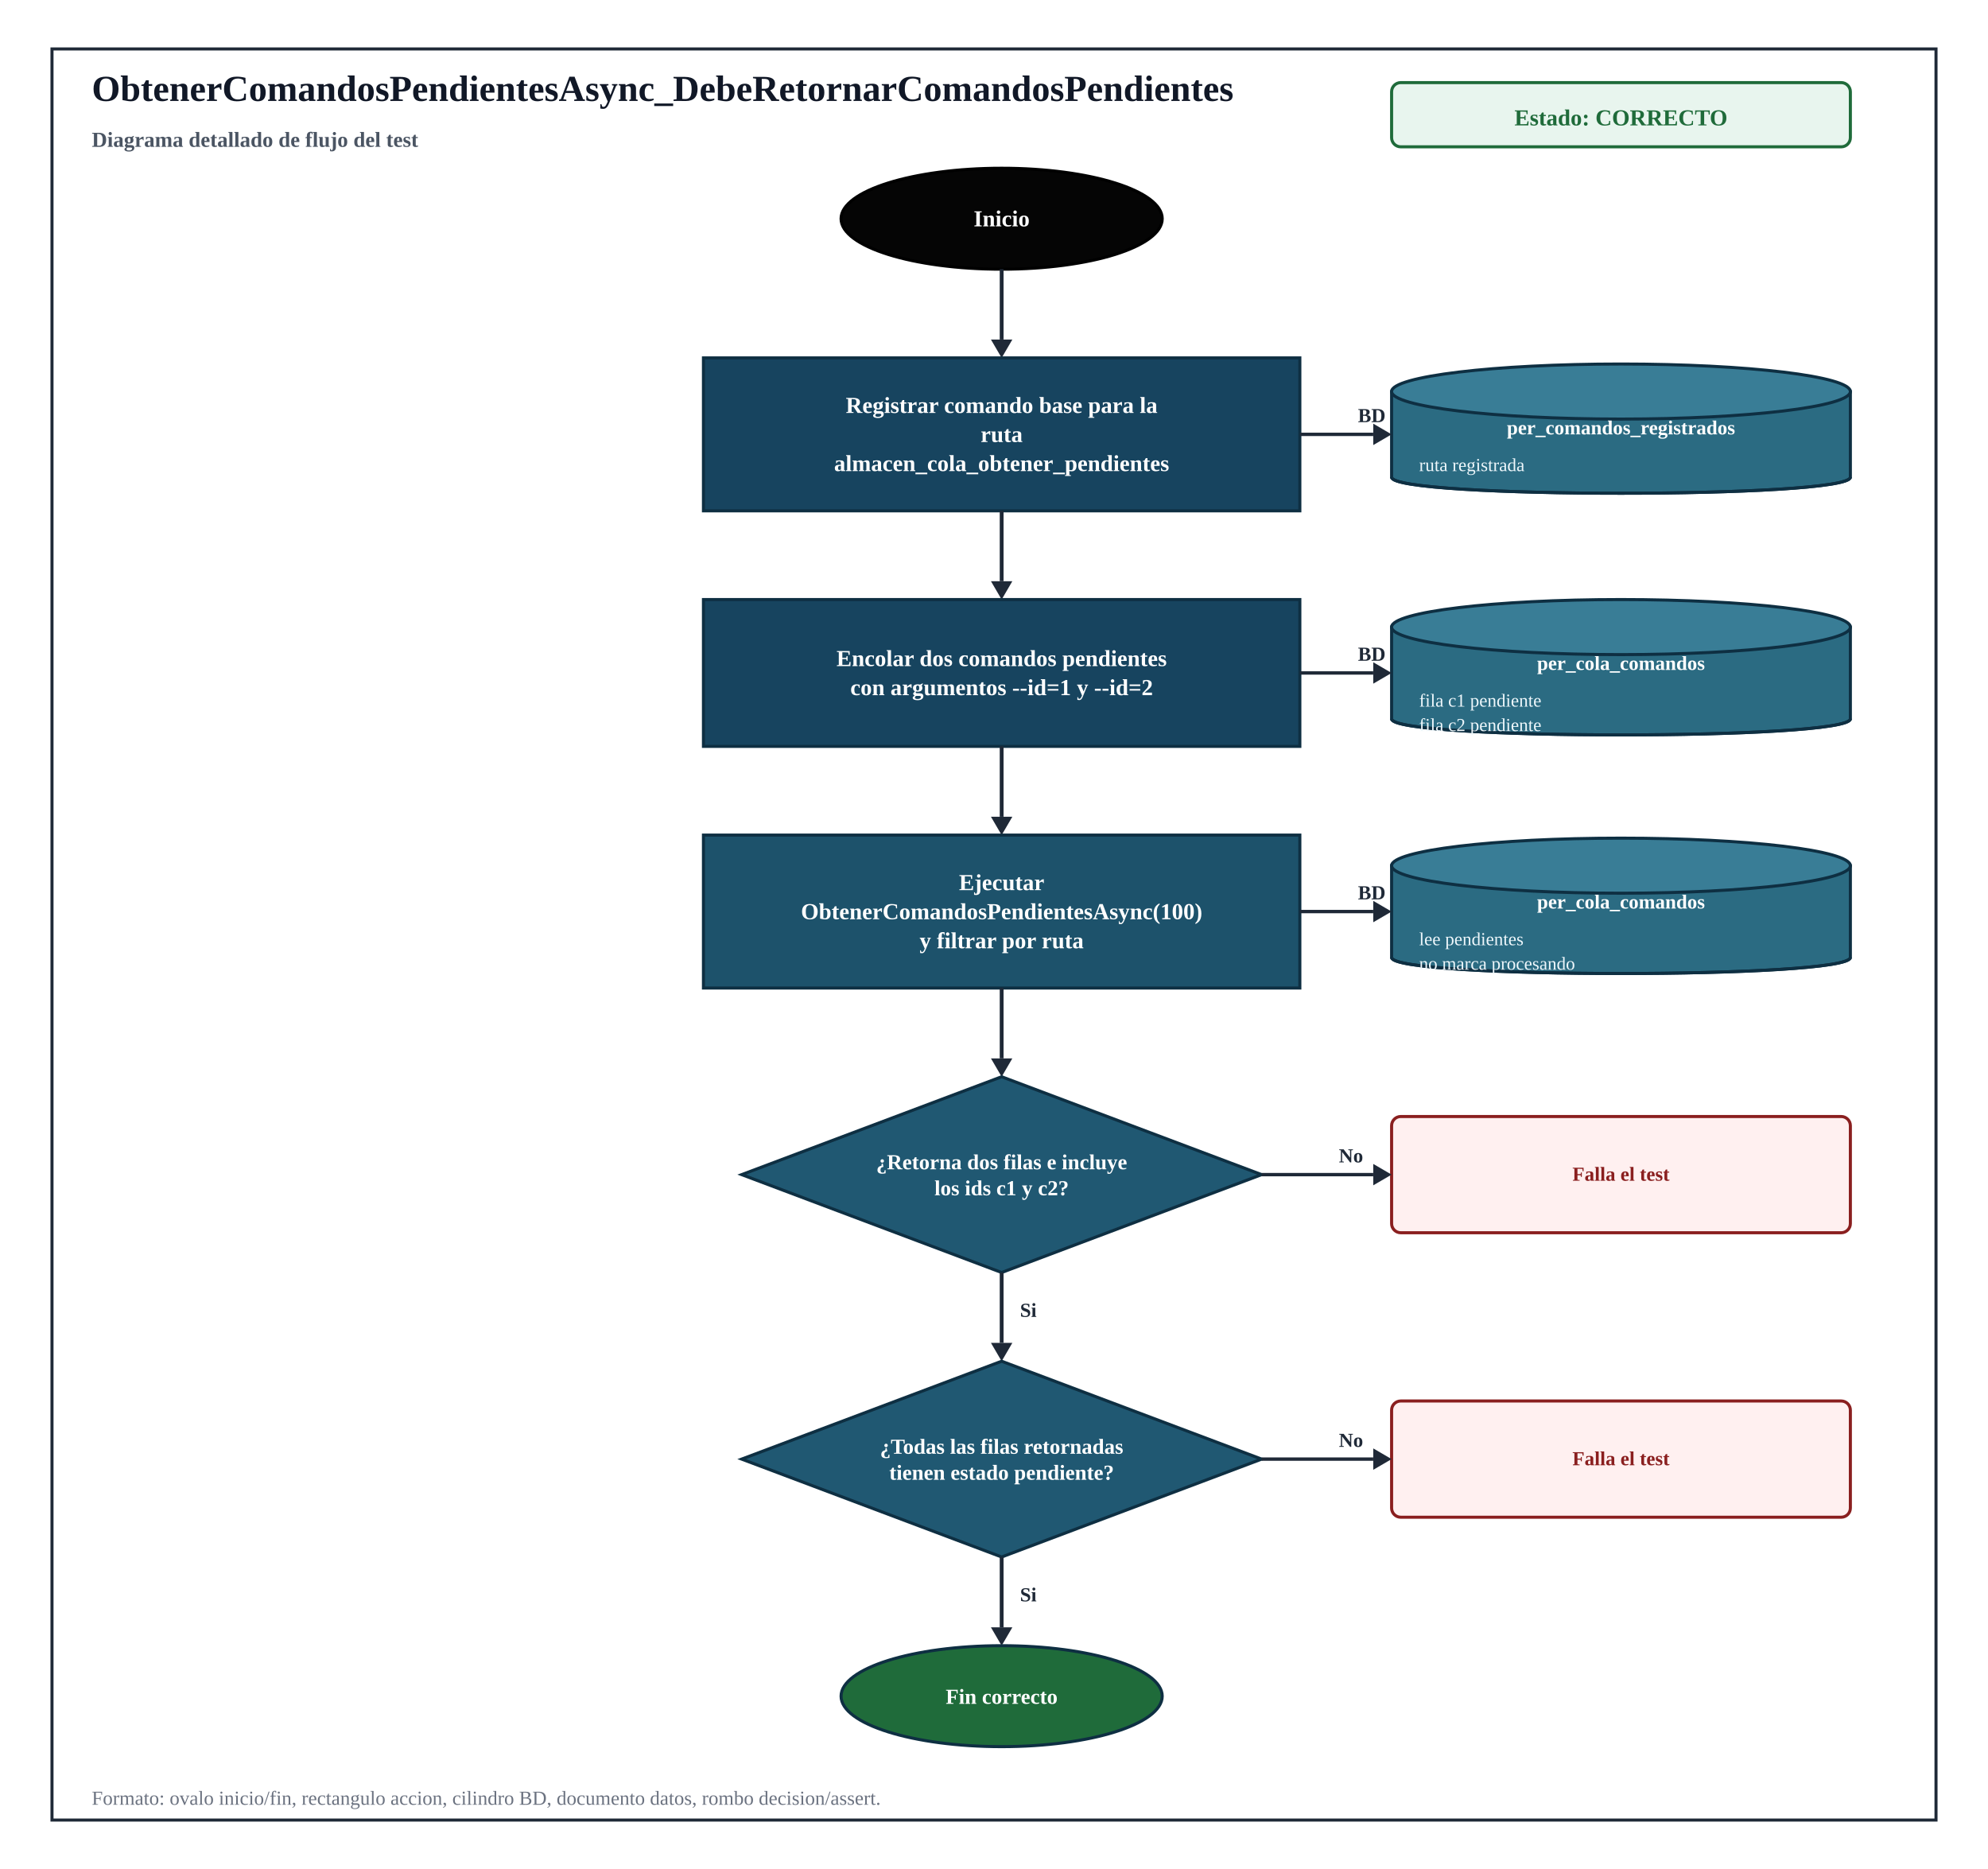
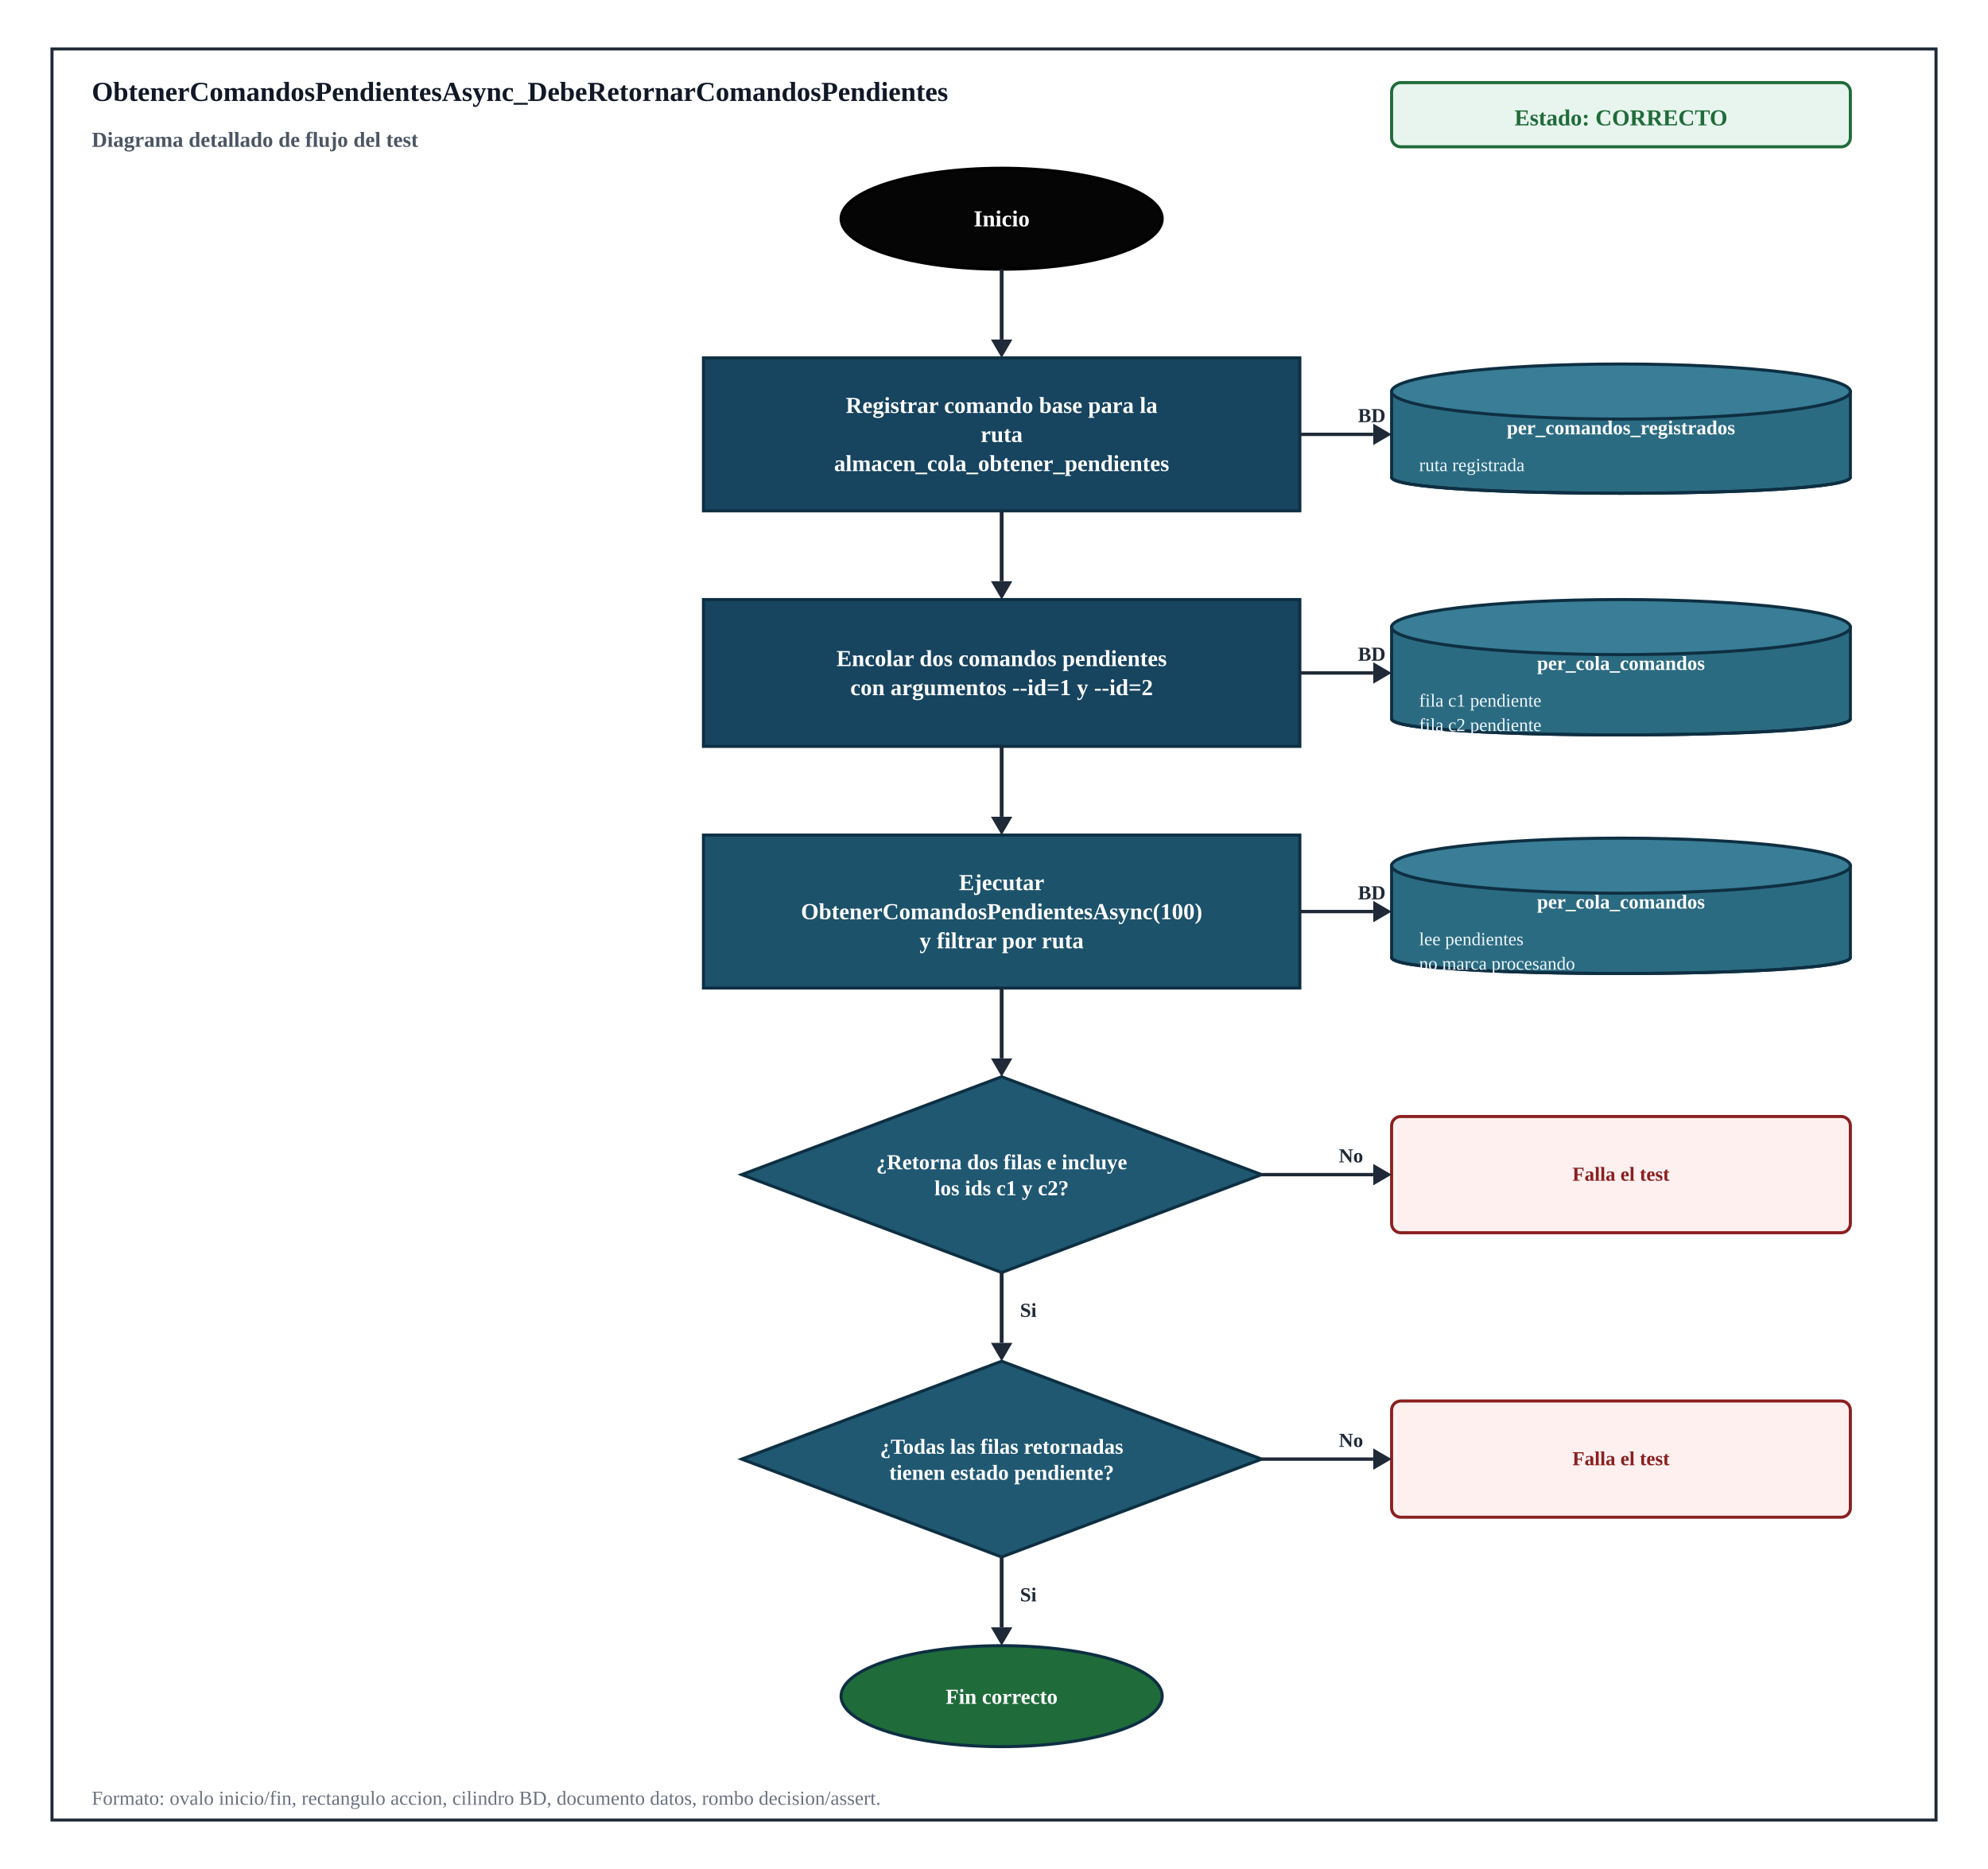
<svg xmlns="http://www.w3.org/2000/svg" width="1300" height="1222" viewBox="0 0 1300 1222">
  <rect width="100%" height="100%" fill="#ffffff" />
  <rect x="34" y="32" width="1232" height="1158" fill="none" stroke="#1f2937" stroke-width="2" />
-   <text x="60" y="66" font-size="24" fill="#111827" font-weight="800">ObtenerComandosPendientesAsync_DebeRetornarComandosPendientes</text>
+   <text x="60" y="66" font-size="18" fill="#111827" font-weight="800">ObtenerComandosPendientesAsync_DebeRetornarComandosPendientes</text>
  <text x="60" y="96" font-size="14" fill="#4b5563" font-weight="600">Diagrama detallado de flujo del test</text>
  <rect x="910" y="54" width="300" height="42" rx="6" fill="#e8f5ee" stroke="#1f6b3a" stroke-width="2" />
  <text x="1060.0" y="82.0" text-anchor="middle" font-size="15" fill="#1f6b3a" font-weight="800">Estado: CORRECTO</text>
  <ellipse cx="655.0" cy="143.0" rx="105.0" ry="33.0" fill="#050505" stroke="#000" stroke-width="2" />
  <text x="655.0" y="148.0" text-anchor="middle" font-size="15" fill="#ffffff" font-weight="700">Inicio</text>
  <line x1="655.0" y1="176" x2="655.0" y2="222" stroke="#1f2937" stroke-width="2.5" />
  <polygon points="648.0,222 662.0,222 655.0,234" fill="#1f2937" />
  <rect x="460" y="234" width="390" height="100" fill="#17445f" stroke="#0e2f42" stroke-width="2" />
  <text x="655.0" y="270.0" text-anchor="middle" font-size="15" fill="#ffffff" font-weight="700">Registrar comando base para la</text>
  <text x="655.0" y="289.0" text-anchor="middle" font-size="15" fill="#ffffff" font-weight="700">ruta</text>
  <text x="655.0" y="308.0" text-anchor="middle" font-size="15" fill="#ffffff" font-weight="700">almacen_cola_obtener_pendientes</text>
  <path d="M910,256.0 C910,242.0 1210,242.0 1210,256.0 L1210,312.0 C1210,326.0 910,326.0 910,312.0 Z" fill="#2b6b82" stroke="#0e2f42" stroke-width="2" />
  <ellipse cx="1060.0" cy="256.0" rx="150.0" ry="18" fill="#397d96" stroke="#0e2f42" stroke-width="2" />
  <path d="M910,312.0 C910,326.0 1210,326.0 1210,312.0" fill="none" stroke="#0e2f42" stroke-width="2" />
  <text x="1060.0" y="284.0" text-anchor="middle" font-size="13" fill="#ffffff" font-weight="700">per_comandos_registrados</text>
  <text x="928" y="308" font-size="12" fill="#eef7fb" font-weight="500">ruta registrada</text>
  <path d="M850,284.0 H880.0 V284.0 H898" fill="none" stroke="#1f2937" stroke-width="2.2" />
  <polygon points="898,277.0 898,291.0 910,284.0" fill="#1f2937" />
  <text x="888.0" y="276.0" font-size="13" fill="#1f2937" font-weight="700">BD</text>
  <line x1="655.0" y1="334" x2="655.0" y2="380" stroke="#1f2937" stroke-width="2.5" />
  <polygon points="648.0,380 662.0,380 655.0,392" fill="#1f2937" />
  <rect x="460" y="392" width="390" height="96" fill="#17445f" stroke="#0e2f42" stroke-width="2" />
  <text x="655.0" y="435.5" text-anchor="middle" font-size="15" fill="#ffffff" font-weight="700">Encolar dos comandos pendientes</text>
  <text x="655.0" y="454.5" text-anchor="middle" font-size="15" fill="#ffffff" font-weight="700">con argumentos --id=1 y --id=2</text>
  <path d="M910,410.0 C910,396.0 1210,396.0 1210,410.0 L1210,470.0 C1210,484.0 910,484.0 910,470.0 Z" fill="#2b6b82" stroke="#0e2f42" stroke-width="2" />
  <ellipse cx="1060.0" cy="410.0" rx="150.0" ry="18" fill="#397d96" stroke="#0e2f42" stroke-width="2" />
  <path d="M910,470.0 C910,484.0 1210,484.0 1210,470.0" fill="none" stroke="#0e2f42" stroke-width="2" />
  <text x="1060.0" y="438.0" text-anchor="middle" font-size="13" fill="#ffffff" font-weight="700">per_cola_comandos</text>
  <text x="928" y="462" font-size="12" fill="#eef7fb" font-weight="500">fila c1 pendiente</text>
  <text x="928" y="478" font-size="12" fill="#eef7fb" font-weight="500">fila c2 pendiente</text>
  <path d="M850,440.0 H880.0 V440.0 H898" fill="none" stroke="#1f2937" stroke-width="2.2" />
  <polygon points="898,433.0 898,447.0 910,440.0" fill="#1f2937" />
  <text x="888.0" y="432.0" font-size="13" fill="#1f2937" font-weight="700">BD</text>
  <line x1="655.0" y1="488" x2="655.0" y2="534" stroke="#1f2937" stroke-width="2.5" />
  <polygon points="648.0,534 662.0,534 655.0,546" fill="#1f2937" />
  <rect x="460" y="546" width="390" height="100" fill="#1d526b" stroke="#0e2f42" stroke-width="2" />
  <text x="655.0" y="582.0" text-anchor="middle" font-size="15" fill="#ffffff" font-weight="700">Ejecutar</text>
  <text x="655.0" y="601.0" text-anchor="middle" font-size="15" fill="#ffffff" font-weight="700">ObtenerComandosPendientesAsync(100)</text>
  <text x="655.0" y="620.0" text-anchor="middle" font-size="15" fill="#ffffff" font-weight="700">y filtrar por ruta</text>
  <path d="M910,566.0 C910,552.0 1210,552.0 1210,566.0 L1210,626.0 C1210,640.0 910,640.0 910,626.0 Z" fill="#2b6b82" stroke="#0e2f42" stroke-width="2" />
  <ellipse cx="1060.0" cy="566.0" rx="150.0" ry="18" fill="#397d96" stroke="#0e2f42" stroke-width="2" />
  <path d="M910,626.0 C910,640.0 1210,640.0 1210,626.0" fill="none" stroke="#0e2f42" stroke-width="2" />
  <text x="1060.0" y="594.0" text-anchor="middle" font-size="13" fill="#ffffff" font-weight="700">per_cola_comandos</text>
  <text x="928" y="618" font-size="12" fill="#eef7fb" font-weight="500">lee pendientes</text>
  <text x="928" y="634" font-size="12" fill="#eef7fb" font-weight="500">no marca procesando</text>
  <path d="M850,596.0 H880.0 V596.0 H898" fill="none" stroke="#1f2937" stroke-width="2.2" />
  <polygon points="898,589.0 898,603.0 910,596.0" fill="#1f2937" />
  <text x="888.0" y="588.0" font-size="13" fill="#1f2937" font-weight="700">BD</text>
  <line x1="655.0" y1="646" x2="655.0" y2="692" stroke="#1f2937" stroke-width="2.5" />
  <polygon points="648.0,692 662.0,692 655.0,704" fill="#1f2937" />
  <polygon points="655.0,704 825,768.0 655.0,832 485,768.0" fill="#205872" stroke="#0e2f42" stroke-width="2" />
  <text x="655.0" y="764.5" text-anchor="middle" font-size="14" fill="#ffffff" font-weight="700">¿Retorna dos filas e incluye</text>
  <text x="655.0" y="781.5" text-anchor="middle" font-size="14" fill="#ffffff" font-weight="700">los ids c1 y c2?</text>
  <rect x="910" y="730.0" width="300" height="76" rx="6" fill="#fff0f0" stroke="#8a1f1f" stroke-width="2" />
  <text x="1060.0" y="772.0" text-anchor="middle" font-size="13" fill="#8a1f1f" font-weight="700">Falla el test</text>
  <path d="M825,768.0 H867.5 V768.0 H898" fill="none" stroke="#1f2937" stroke-width="2.2" />
  <polygon points="898,761.0 898,775.0 910,768.0" fill="#1f2937" />
  <text x="875.5" y="760.0" font-size="13" fill="#1f2937" font-weight="700">No</text>
  <line x1="655.0" y1="832" x2="655.0" y2="878" stroke="#1f2937" stroke-width="2.5" />
  <polygon points="648.0,878 662.0,878 655.0,890" fill="#1f2937" />
  <text x="667.0" y="861.0" font-size="13" fill="#1f2937" font-weight="700">Si</text>
  <polygon points="655.0,890 825,954.0 655.0,1018 485,954.0" fill="#205872" stroke="#0e2f42" stroke-width="2" />
  <text x="655.0" y="950.5" text-anchor="middle" font-size="14" fill="#ffffff" font-weight="700">¿Todas las filas retornadas</text>
  <text x="655.0" y="967.5" text-anchor="middle" font-size="14" fill="#ffffff" font-weight="700">tienen estado pendiente?</text>
  <rect x="910" y="916.0" width="300" height="76" rx="6" fill="#fff0f0" stroke="#8a1f1f" stroke-width="2" />
  <text x="1060.0" y="958.0" text-anchor="middle" font-size="13" fill="#8a1f1f" font-weight="700">Falla el test</text>
  <path d="M825,954.0 H867.5 V954.0 H898" fill="none" stroke="#1f2937" stroke-width="2.2" />
  <polygon points="898,947.0 898,961.0 910,954.0" fill="#1f2937" />
  <text x="875.5" y="946.0" font-size="13" fill="#1f2937" font-weight="700">No</text>
  <line x1="655.0" y1="1018" x2="655.0" y2="1064" stroke="#1f2937" stroke-width="2.5" />
  <polygon points="648.0,1064 662.0,1064 655.0,1076" fill="#1f2937" />
  <text x="667.0" y="1047.0" font-size="13" fill="#1f2937" font-weight="700">Si</text>
  <ellipse cx="655.0" cy="1109.0" rx="105.0" ry="33.0" fill="#1f6b3a" stroke="#0e2f42" stroke-width="2" />
  <text x="655.0" y="1114.0" text-anchor="middle" font-size="14" fill="#ffffff" font-weight="700">Fin correcto</text>
  <text x="60" y="1180" font-size="13" fill="#6b7280">Formato: ovalo inicio/fin, rectangulo accion, cilindro BD, documento datos, rombo decision/assert.</text>
</svg>
